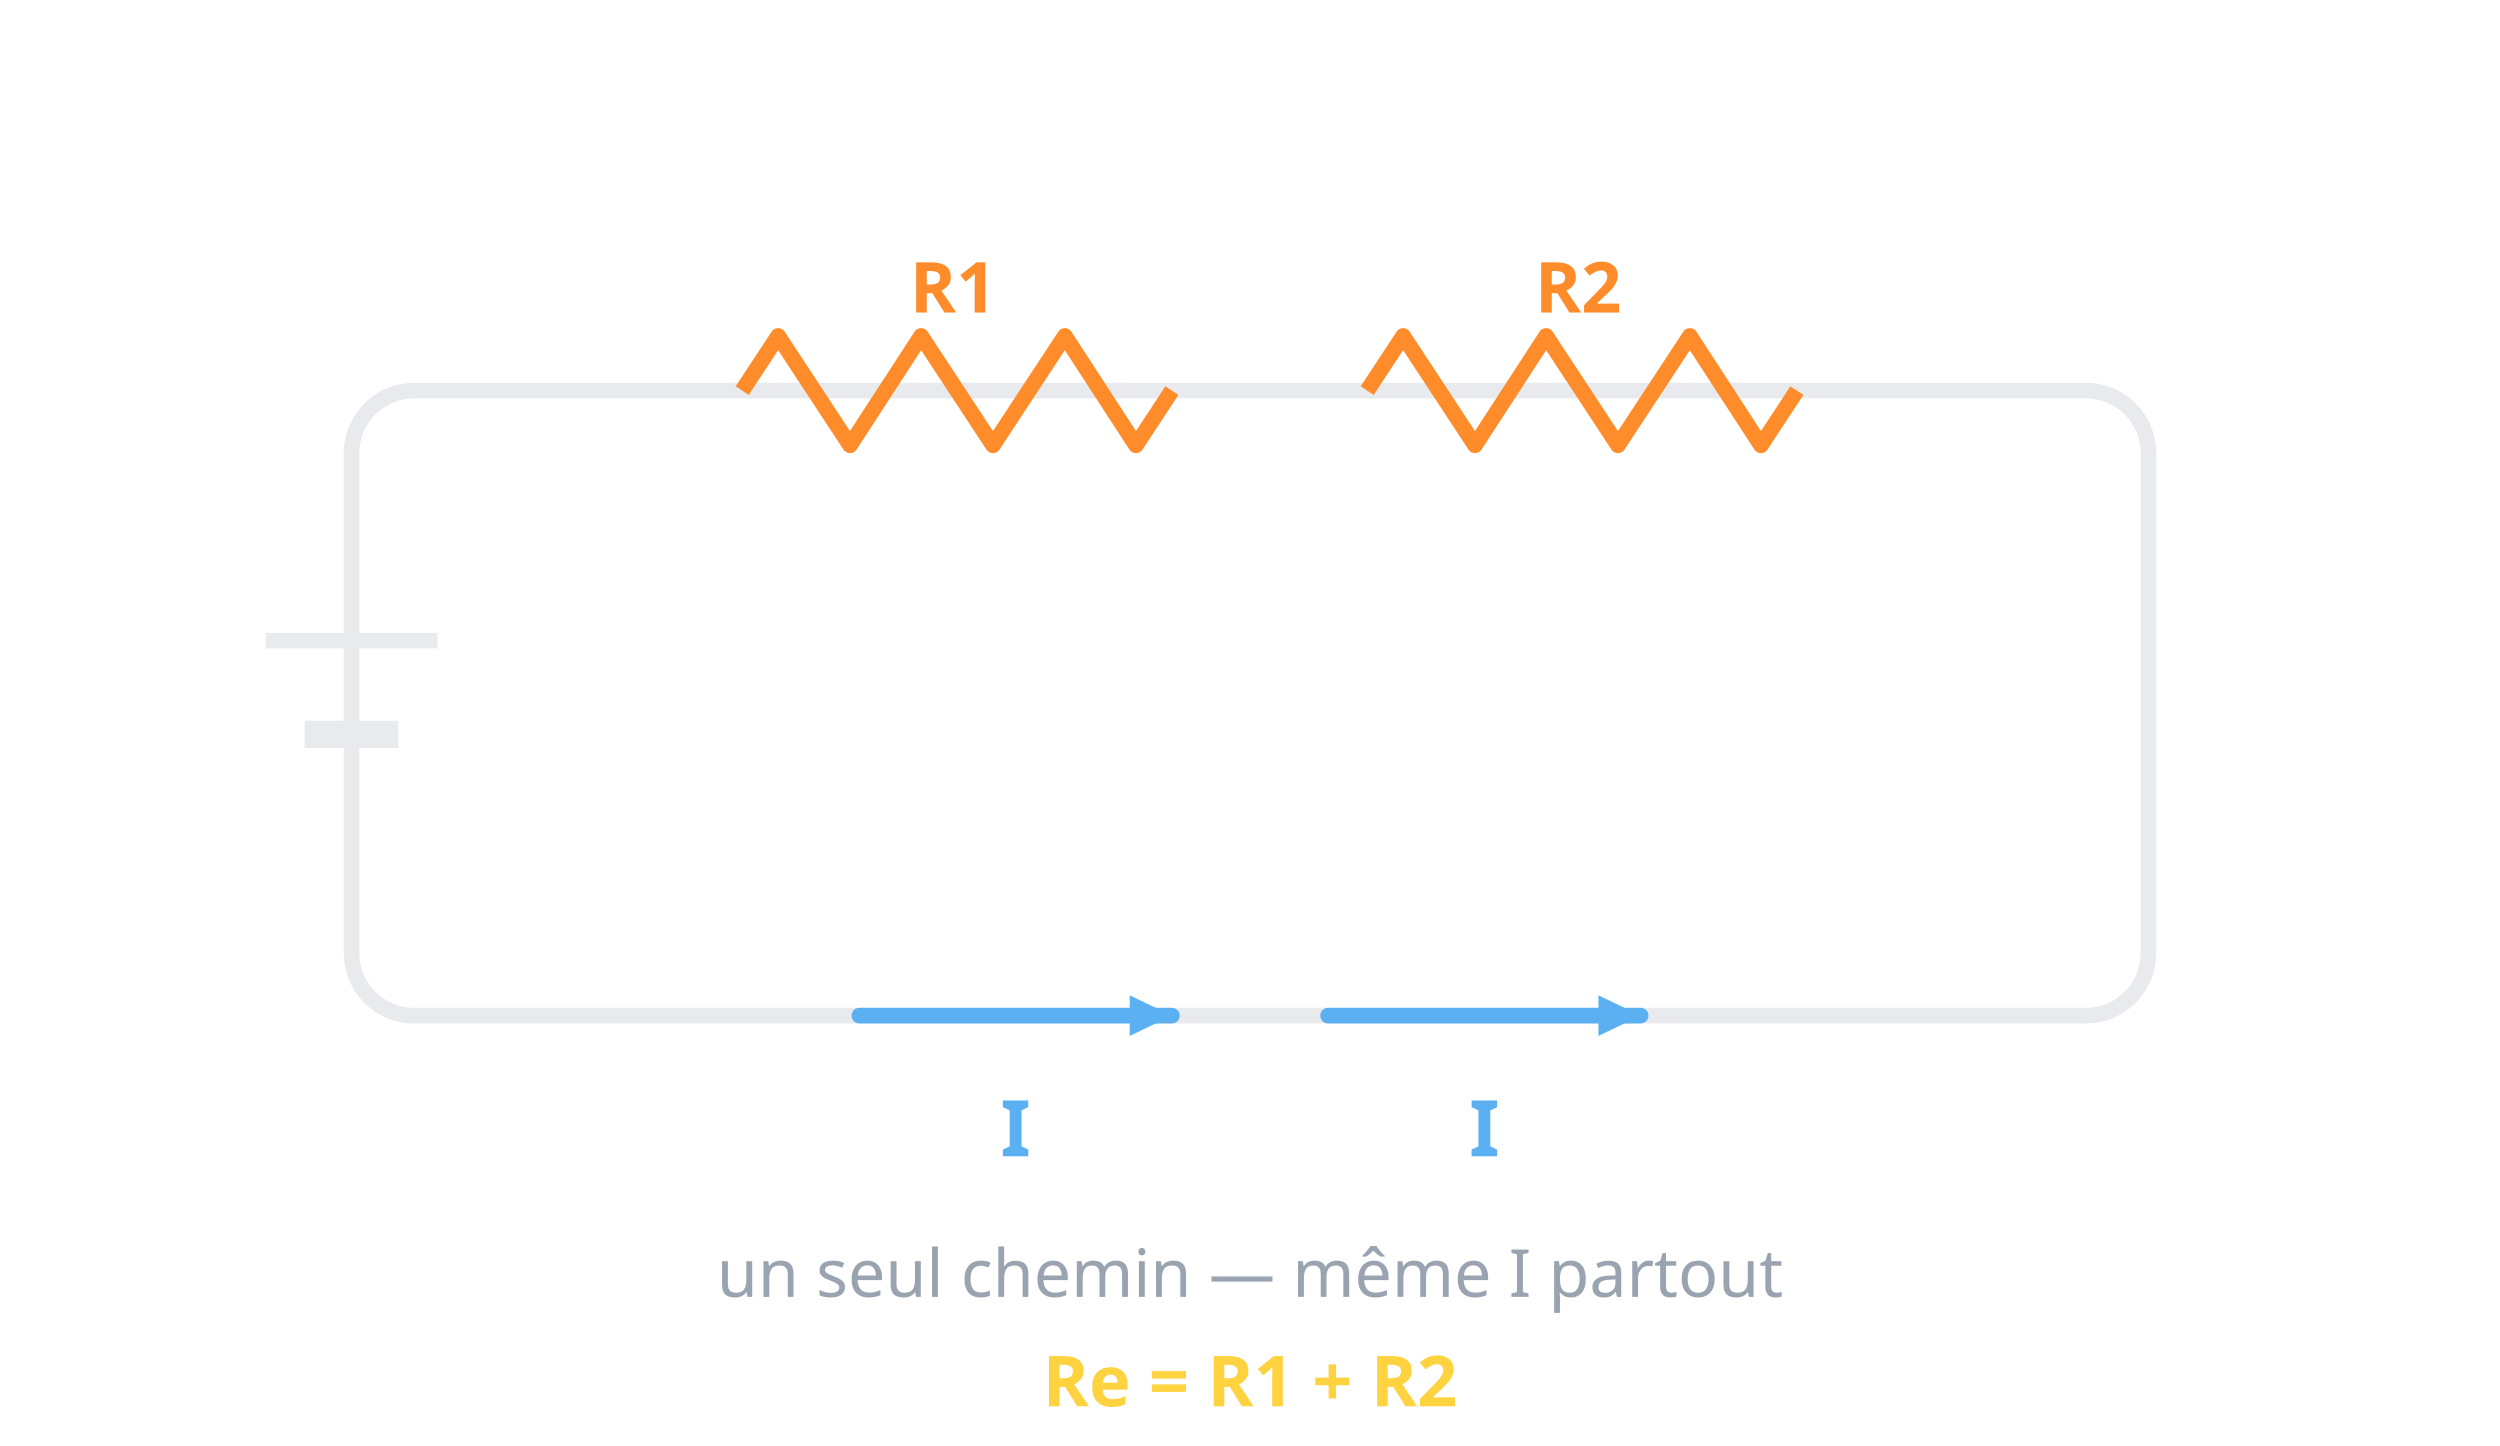
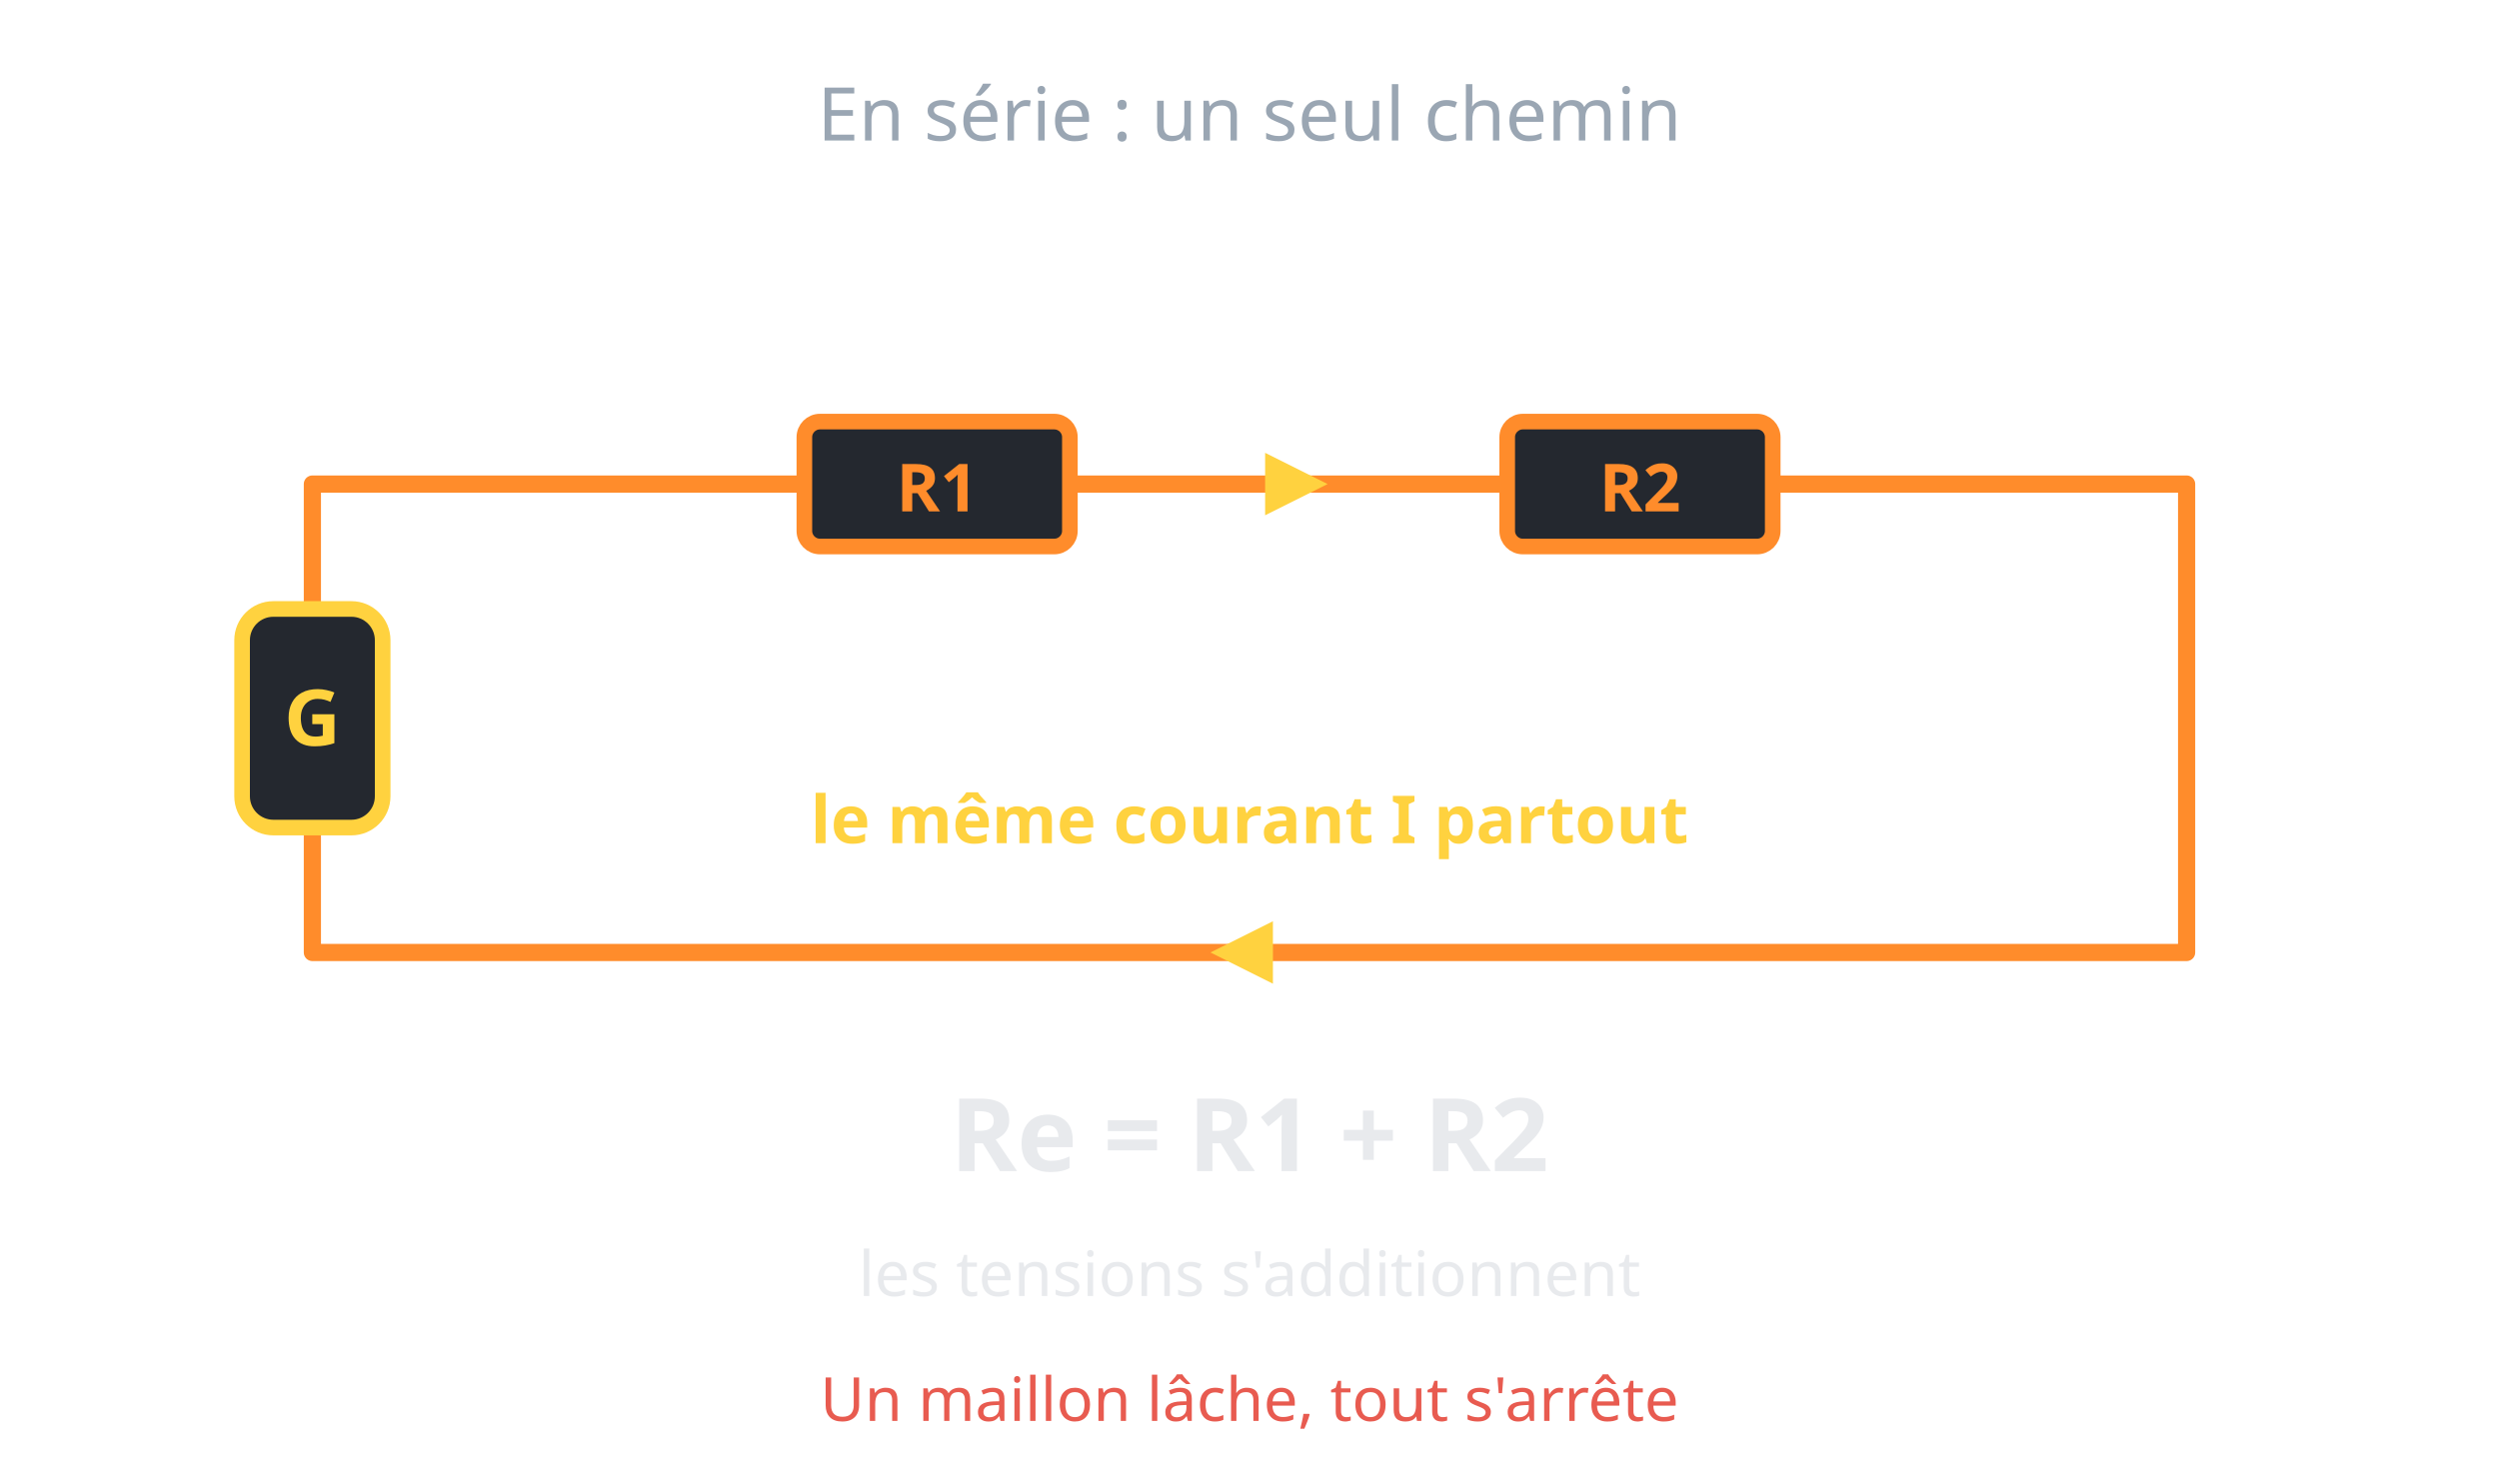
- <svg xmlns="http://www.w3.org/2000/svg" viewBox="0 0 320 185" font-family="'Segoe UI',system-ui,sans-serif">
-   <rect x="45" y="50" width="230" height="80" rx="8" fill="none" stroke="#e8eaed" stroke-width="2" />
-   <line x1="34" y1="82" x2="56" y2="82" stroke="#e8eaed" stroke-width="2" />
-   <line x1="39" y1="94" x2="51" y2="94" stroke="#e8eaed" stroke-width="3.5" />
-   <path d="M95 50 L99.6 43 L108.8 57 L117.9 43 L127.1 57 L136.3 43 L145.4 57 L150 50" fill="none" stroke="#ff8c2b" stroke-width="2" stroke-linejoin="round" />
-   <text x="122" y="40" text-anchor="middle" font-size="9" fill="#ff8c2b" font-weight="bold">R1</text>
-   <path d="M175 50 L179.6 43 L188.8 57 L197.9 43 L207.1 57 L216.3 43 L225.4 57 L230 50" fill="none" stroke="#ff8c2b" stroke-width="2" stroke-linejoin="round" />
-   <text x="202" y="40" text-anchor="middle" font-size="9" fill="#ff8c2b" font-weight="bold">R2</text>
-   <line x1="110" y1="130" x2="150" y2="130" stroke="#5ab0f0" stroke-width="2" stroke-linecap="round" />
-   <polygon points="150,130 144.6,132.6 144.6,127.4" fill="#5ab0f0" />
-   <text x="130" y="148" text-anchor="middle" font-size="10" fill="#5ab0f0" font-weight="bold">I</text>
-   <line x1="170" y1="130" x2="210" y2="130" stroke="#5ab0f0" stroke-width="2" stroke-linecap="round" />
-   <polygon points="210,130 204.6,132.6 204.6,127.4" fill="#5ab0f0" />
-   <text x="190" y="148" text-anchor="middle" font-size="10" fill="#5ab0f0" font-weight="bold">I</text>
-   <text x="160" y="166" text-anchor="middle" font-size="8.5" fill="#9aa3b0" font-weight="normal">un seul chemin — même I partout</text>
-   <text x="160" y="180" text-anchor="middle" font-size="9" fill="#ffd23f" font-weight="bold">Re = R1 + R2</text>
+ <svg xmlns="http://www.w3.org/2000/svg" viewBox="0 0 320 190" font-family="'Segoe UI',system-ui,sans-serif" role="img" aria-label="Montage en série : un seul chemin, la même intensité partout, les tensions s'additionnent, Re = R1 + R2">
+   <text x="160" y="18" text-anchor="middle" font-size="9.5" fill="#9aa6b3" font-weight="normal">En série : un seul chemin</text>
+   <polyline points="40,62 280,62 280,122 40,122 40,62" fill="none" stroke="#ff8c2b" stroke-width="2.2" stroke-linecap="round" stroke-linejoin="round" />
+   <rect x="31" y="78" width="18" height="28" rx="4" fill="#24282f" stroke="#ffd23f" stroke-width="2" />
+   <text x="40" y="95.5" text-anchor="middle" font-size="10" fill="#ffd23f" font-weight="bold">G</text>
+   <rect x="103.0" y="54" width="34" height="16" rx="2" fill="#24282f" stroke="#ff8c2b" stroke-width="2" />
+   <text x="120" y="65.5" text-anchor="middle" font-size="8.5" fill="#ff8c2b" font-weight="bold">R1</text>
+   <rect x="193.0" y="54" width="34" height="16" rx="2" fill="#24282f" stroke="#ff8c2b" stroke-width="2" />
+   <text x="210" y="65.5" text-anchor="middle" font-size="8.5" fill="#ff8c2b" font-weight="bold">R2</text>
+   <polygon points="170,62 162,58 162,66" fill="#ffd23f" />
+   <polygon points="155,122 163,118 163,126" fill="#ffd23f" />
+   <text x="160" y="108" text-anchor="middle" font-size="8.5" fill="#ffd23f" font-weight="bold">le même courant I partout</text>
+   <text x="160" y="150" text-anchor="middle" font-size="13" fill="#e8eaed" font-weight="bold">Re = R1 + R2</text>
+   <text x="160" y="166" text-anchor="middle" font-size="8" fill="#e8eaed" font-weight="normal">les tensions s'additionnent</text>
+   <text x="160" y="182" text-anchor="middle" font-size="7.8" fill="#e85b50" font-weight="normal">Un maillon lâche, tout s'arrête</text>
</svg>
